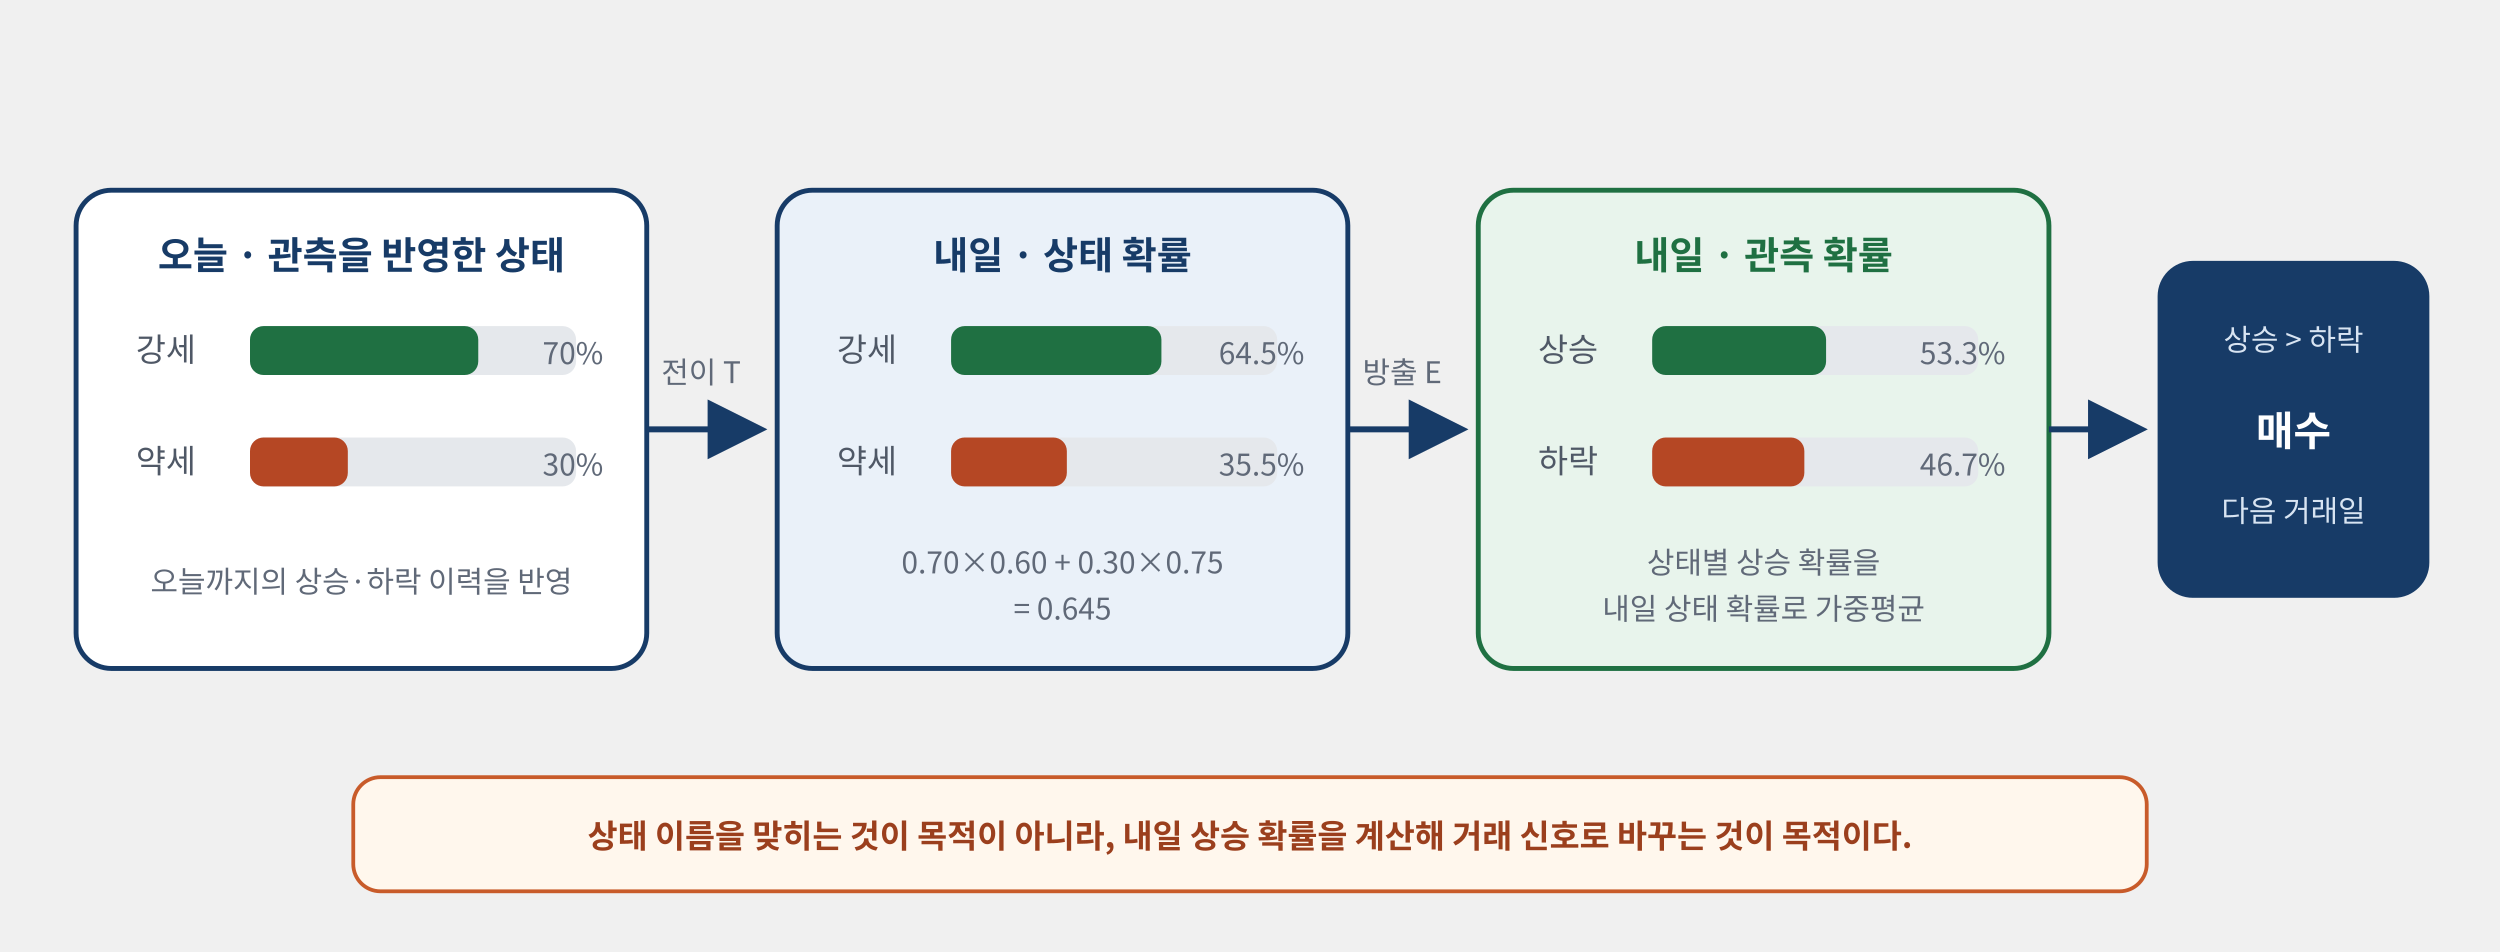
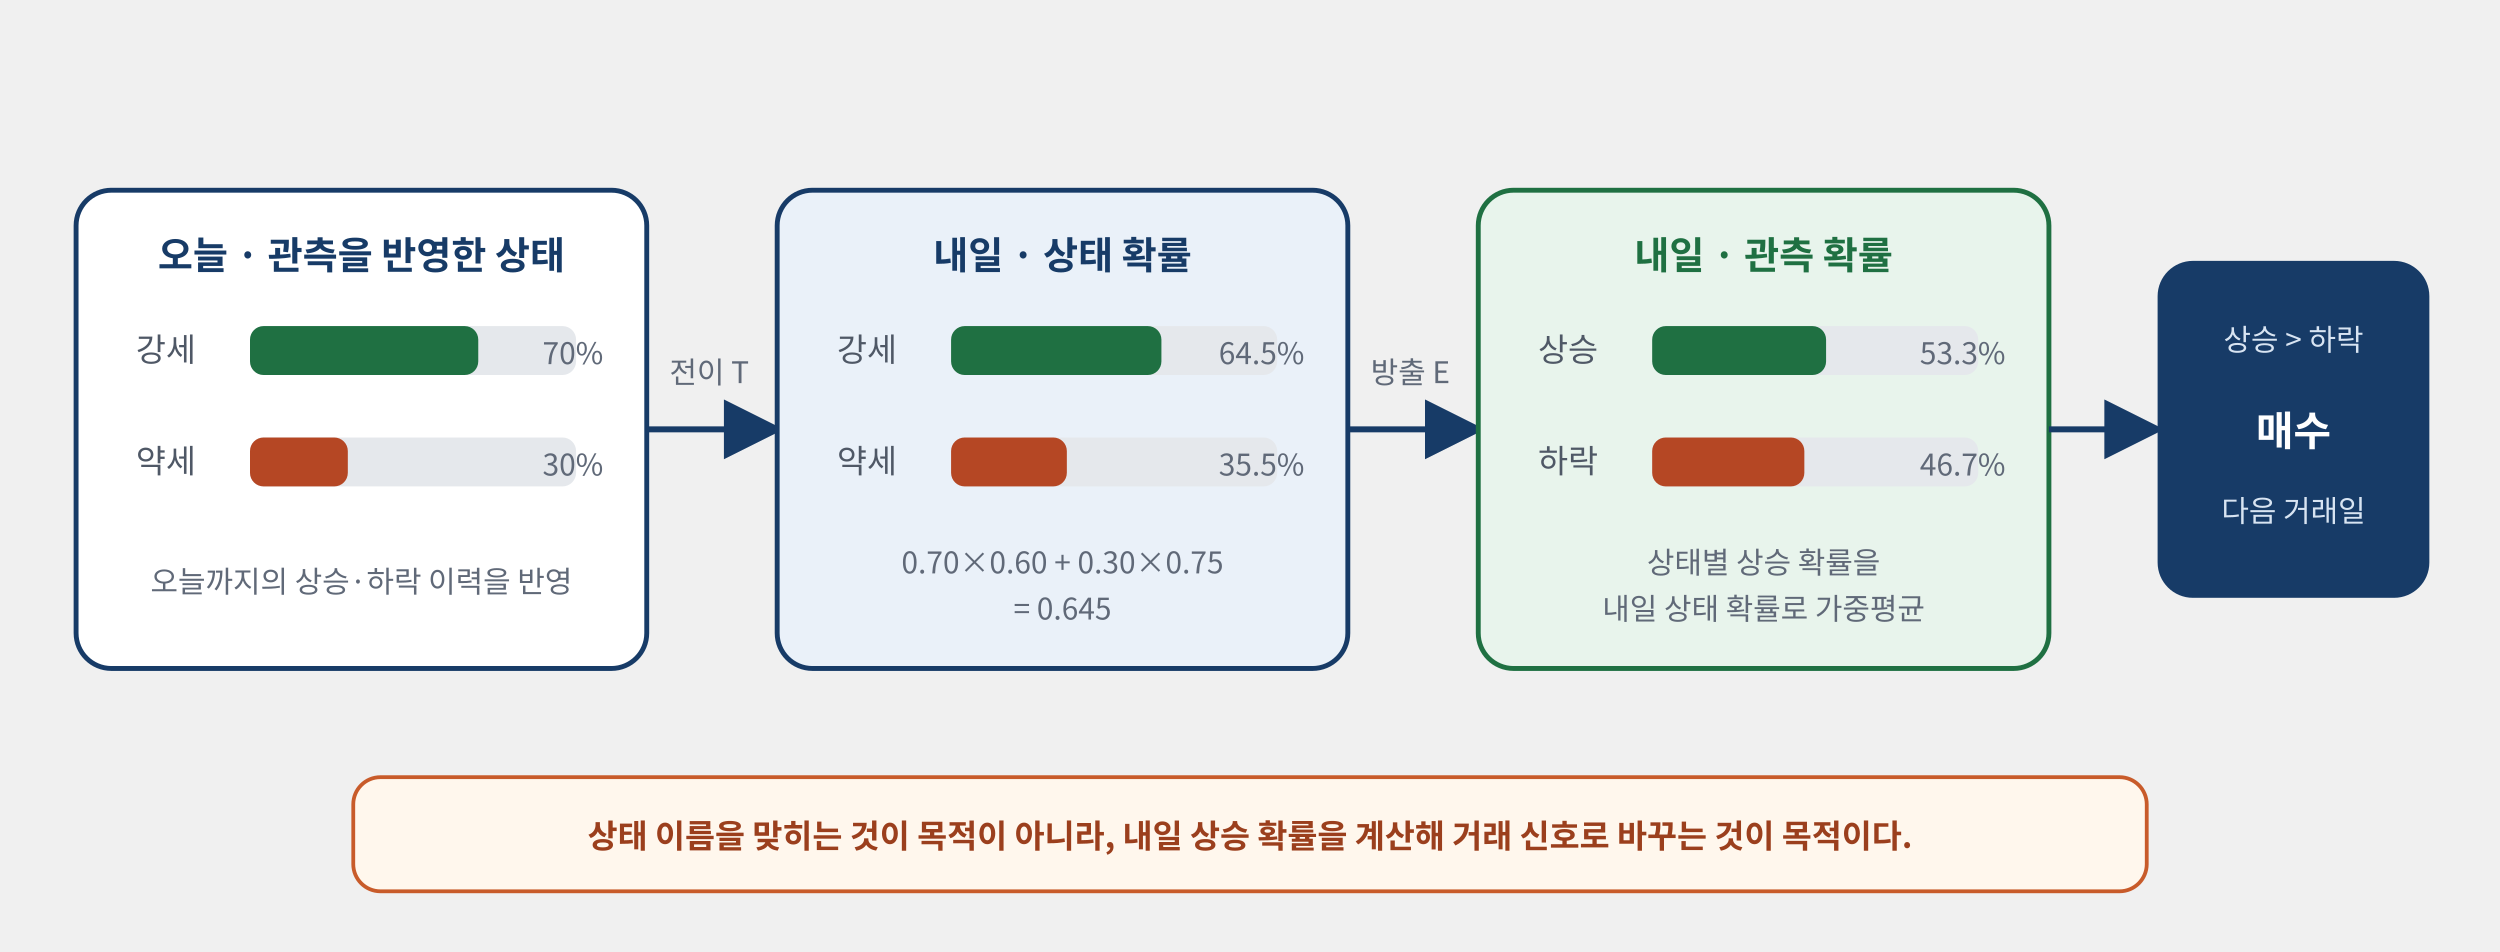
<svg xmlns="http://www.w3.org/2000/svg" viewBox="0 0 920 350" role="img" aria-labelledby="title desc" font-family="Noto Sans CJK KR,Apple SD Gothic Neo,Malgun Gothic,Noto Sans KR,NanumGothic,Inter,system-ui,sans-serif">
  <defs>
    <marker id="arrow" markerWidth="10" markerHeight="10" refX="8" refY="5" orient="auto">
      <path d="M0 0L10 5L0 10Z" fill="#173b67" />
    </marker>
    <style>.head{fill:#101828;font-size:16px;font-weight:700}.box{fill:#fff;stroke:#173b67;stroke-width:1.8}.state{fill:#eaf1f9;stroke:#173b67;stroke-width:1.8}.emit{fill:#e8f4ec;stroke:#1f7042;stroke-width:1.8}.signal{fill:#173b67}.title{fill:#173b67;font-size:14px;font-weight:700}.green{fill:#1f7042;font-size:14px;font-weight:700}.body{fill:#4f5866;font-size:12px}.small{fill:#606978;font-size:11px}.white{fill:#fff;font-size:15px;font-weight:700}.arrow{fill:none;stroke:#173b67;stroke-width:2.2;marker-end:url(#arrow)}.bar1{fill:#1f7042}.bar2{fill:#b54724}.track{fill:#e5e8ec}</style>
  </defs>
  <rect x="28" y="70" width="210" height="176" rx="13" class="box" />
  <text x="133" y="99" text-anchor="middle" class="title">오늘 · 관측을 반영한 상태</text>
  <text x="50" y="133" class="body">강세</text>
  <rect x="92" y="120" width="120" height="18" rx="5" class="track" />
  <rect x="92" y="120" width="84" height="18" rx="5" class="bar1" />
  <text x="222" y="134" text-anchor="end" class="small">70%</text>
  <text x="50" y="174" class="body">약세</text>
  <rect x="92" y="161" width="120" height="18" rx="5" class="track" />
  <rect x="92" y="161" width="36" height="18" rx="5" class="bar2" />
  <text x="222" y="175" text-anchor="end" class="small">30%</text>
  <text x="133" y="218" text-anchor="middle" class="small">오늘까지의 상승·하락 이력을 반영</text>
-   <path d="M238 158H278" class="arrow" />
-   <text x="258" y="141" text-anchor="middle" class="small">전이 T</text>
+   <path d="M238 158H284" class="arrow" />
+   <text x="261" y="141" text-anchor="middle" class="small">전이 T</text>
  <rect x="286" y="70" width="210" height="176" rx="13" class="state" />
  <text x="391" y="99" text-anchor="middle" class="title">내일 · 상태 확률</text>
  <text x="308" y="133" class="body">강세</text>
  <rect x="350" y="120" width="120" height="18" rx="5" class="track" />
  <rect x="350" y="120" width="77.4" height="18" rx="5" class="bar1" />
  <text x="480" y="134" text-anchor="end" class="small">64.5%</text>
  <text x="308" y="174" class="body">약세</text>
  <rect x="350" y="161" width="120" height="18" rx="5" class="track" />
  <rect x="350" y="161" width="42.6" height="18" rx="5" class="bar2" />
  <text x="480" y="175" text-anchor="end" class="small">35.5%</text>
  <text x="391" y="211" text-anchor="middle" class="small">0.70×0.60 + 0.30×0.75</text>
  <text x="391" y="228" text-anchor="middle" class="small">= 0.645</text>
-   <path d="M496 158H536" class="arrow" />
-   <text x="516" y="141" text-anchor="middle" class="small">방출 E</text>
+   <path d="M496 158H542" class="arrow" />
+   <text x="519" y="141" text-anchor="middle" class="small">방출 E</text>
  <rect x="544" y="70" width="210" height="176" rx="13" class="emit" />
  <text x="649" y="99" text-anchor="middle" class="green">내일 · 관측 확률</text>
  <text x="566" y="133" class="body">상승</text>
  <rect x="608" y="120" width="120" height="18" rx="5" class="track" />
  <rect x="608" y="120" width="64" height="18" rx="5" class="bar1" />
  <text x="738" y="134" text-anchor="end" class="small">53.3%</text>
  <text x="566" y="174" class="body">하락</text>
  <rect x="608" y="161" width="120" height="18" rx="5" class="track" />
  <rect x="608" y="161" width="56" height="18" rx="5" class="bar2" />
  <text x="738" y="175" text-anchor="end" class="small">46.7%</text>
  <text x="649" y="211" text-anchor="middle" class="small">상태별 상승 확률을</text>
  <text x="649" y="228" text-anchor="middle" class="small">내일 상태 확률로 가중평균</text>
-   <path d="M754 158H786" class="arrow" />
+   <path d="M754 158H792" class="arrow" />
  <rect x="794" y="96" width="100" height="124" rx="13" class="signal" />
  <text x="844" y="129" text-anchor="middle" fill="#d8e4f2" font-size="11">상승 &gt; 하락</text>
  <text x="844" y="164" text-anchor="middle" class="white">매수</text>
  <text x="844" y="192" text-anchor="middle" fill="#d8e4f2" font-size="11">다음 거래일</text>
  <rect x="130" y="286" width="660" height="42" rx="10" fill="#fff7ed" stroke="#c85b2a" stroke-width="1.4" />
  <text x="460" y="312" text-anchor="middle" fill="#9b3f1d" font-size="12" font-weight="700">상태 이름을 맞히는 것이 목적이 아니라, 내일 상승 확률을 계산해 거래 신호로 바꾸는 것이 목적이다.</text>
</svg>
